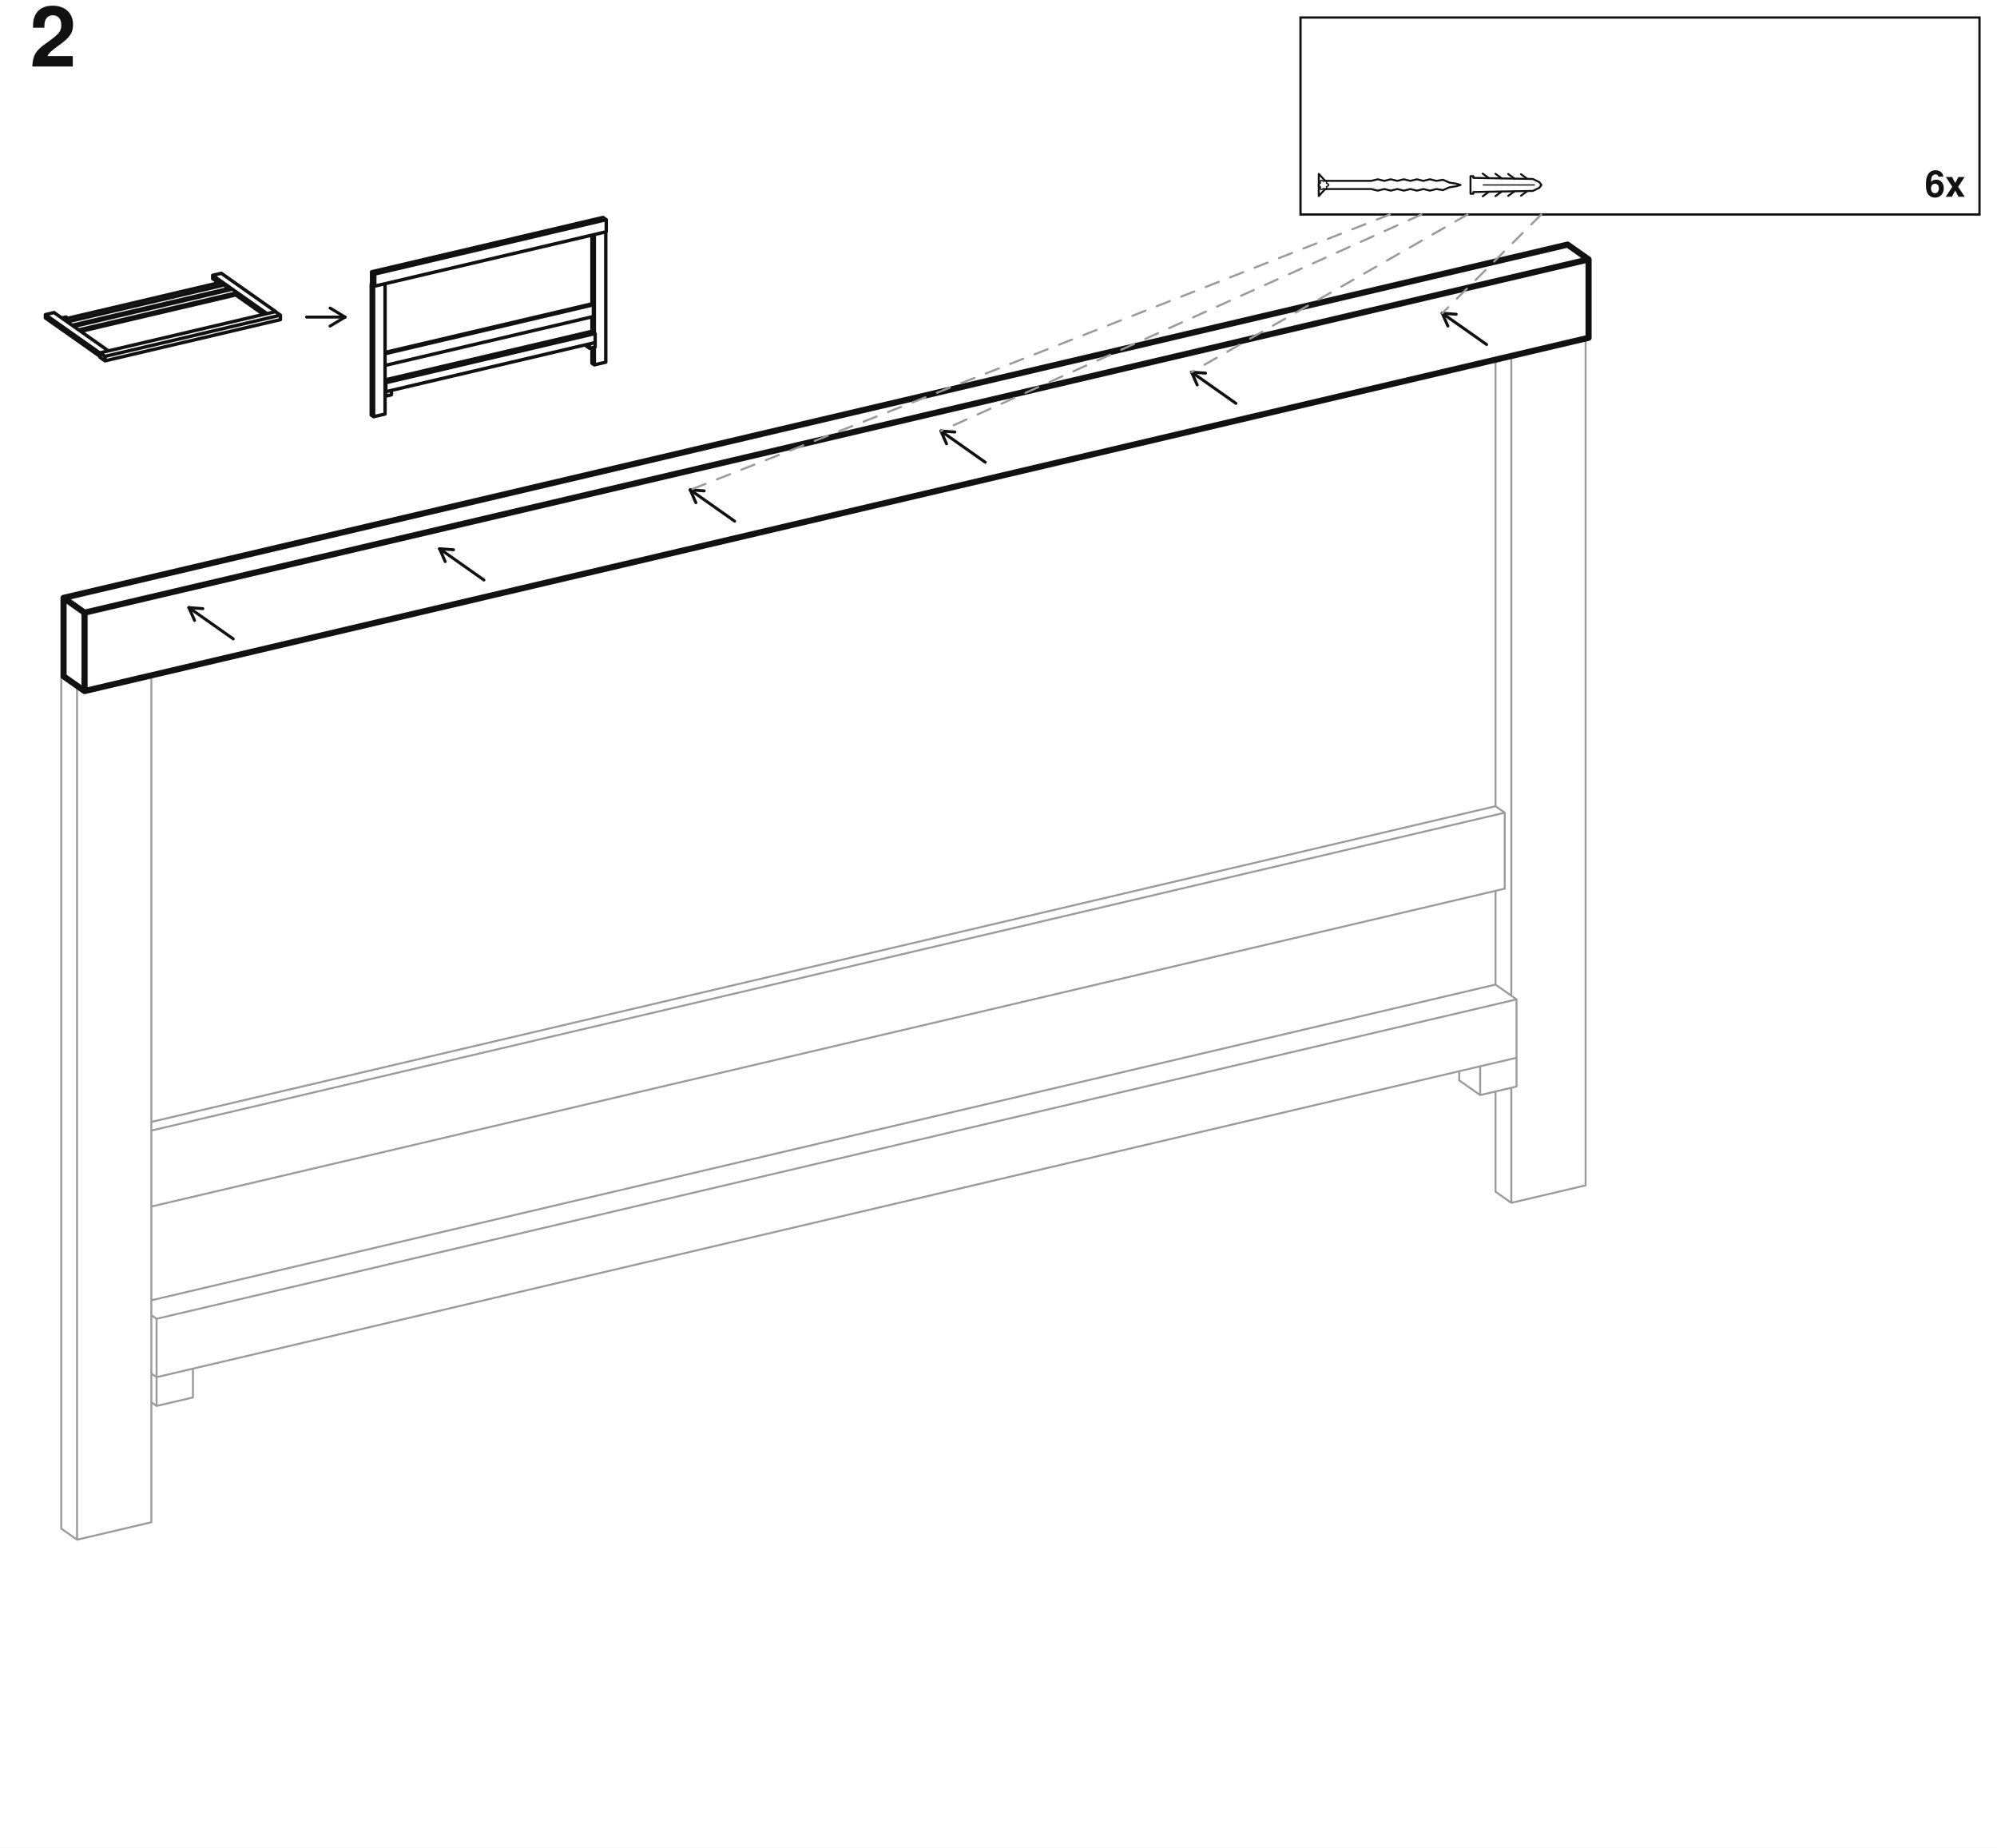
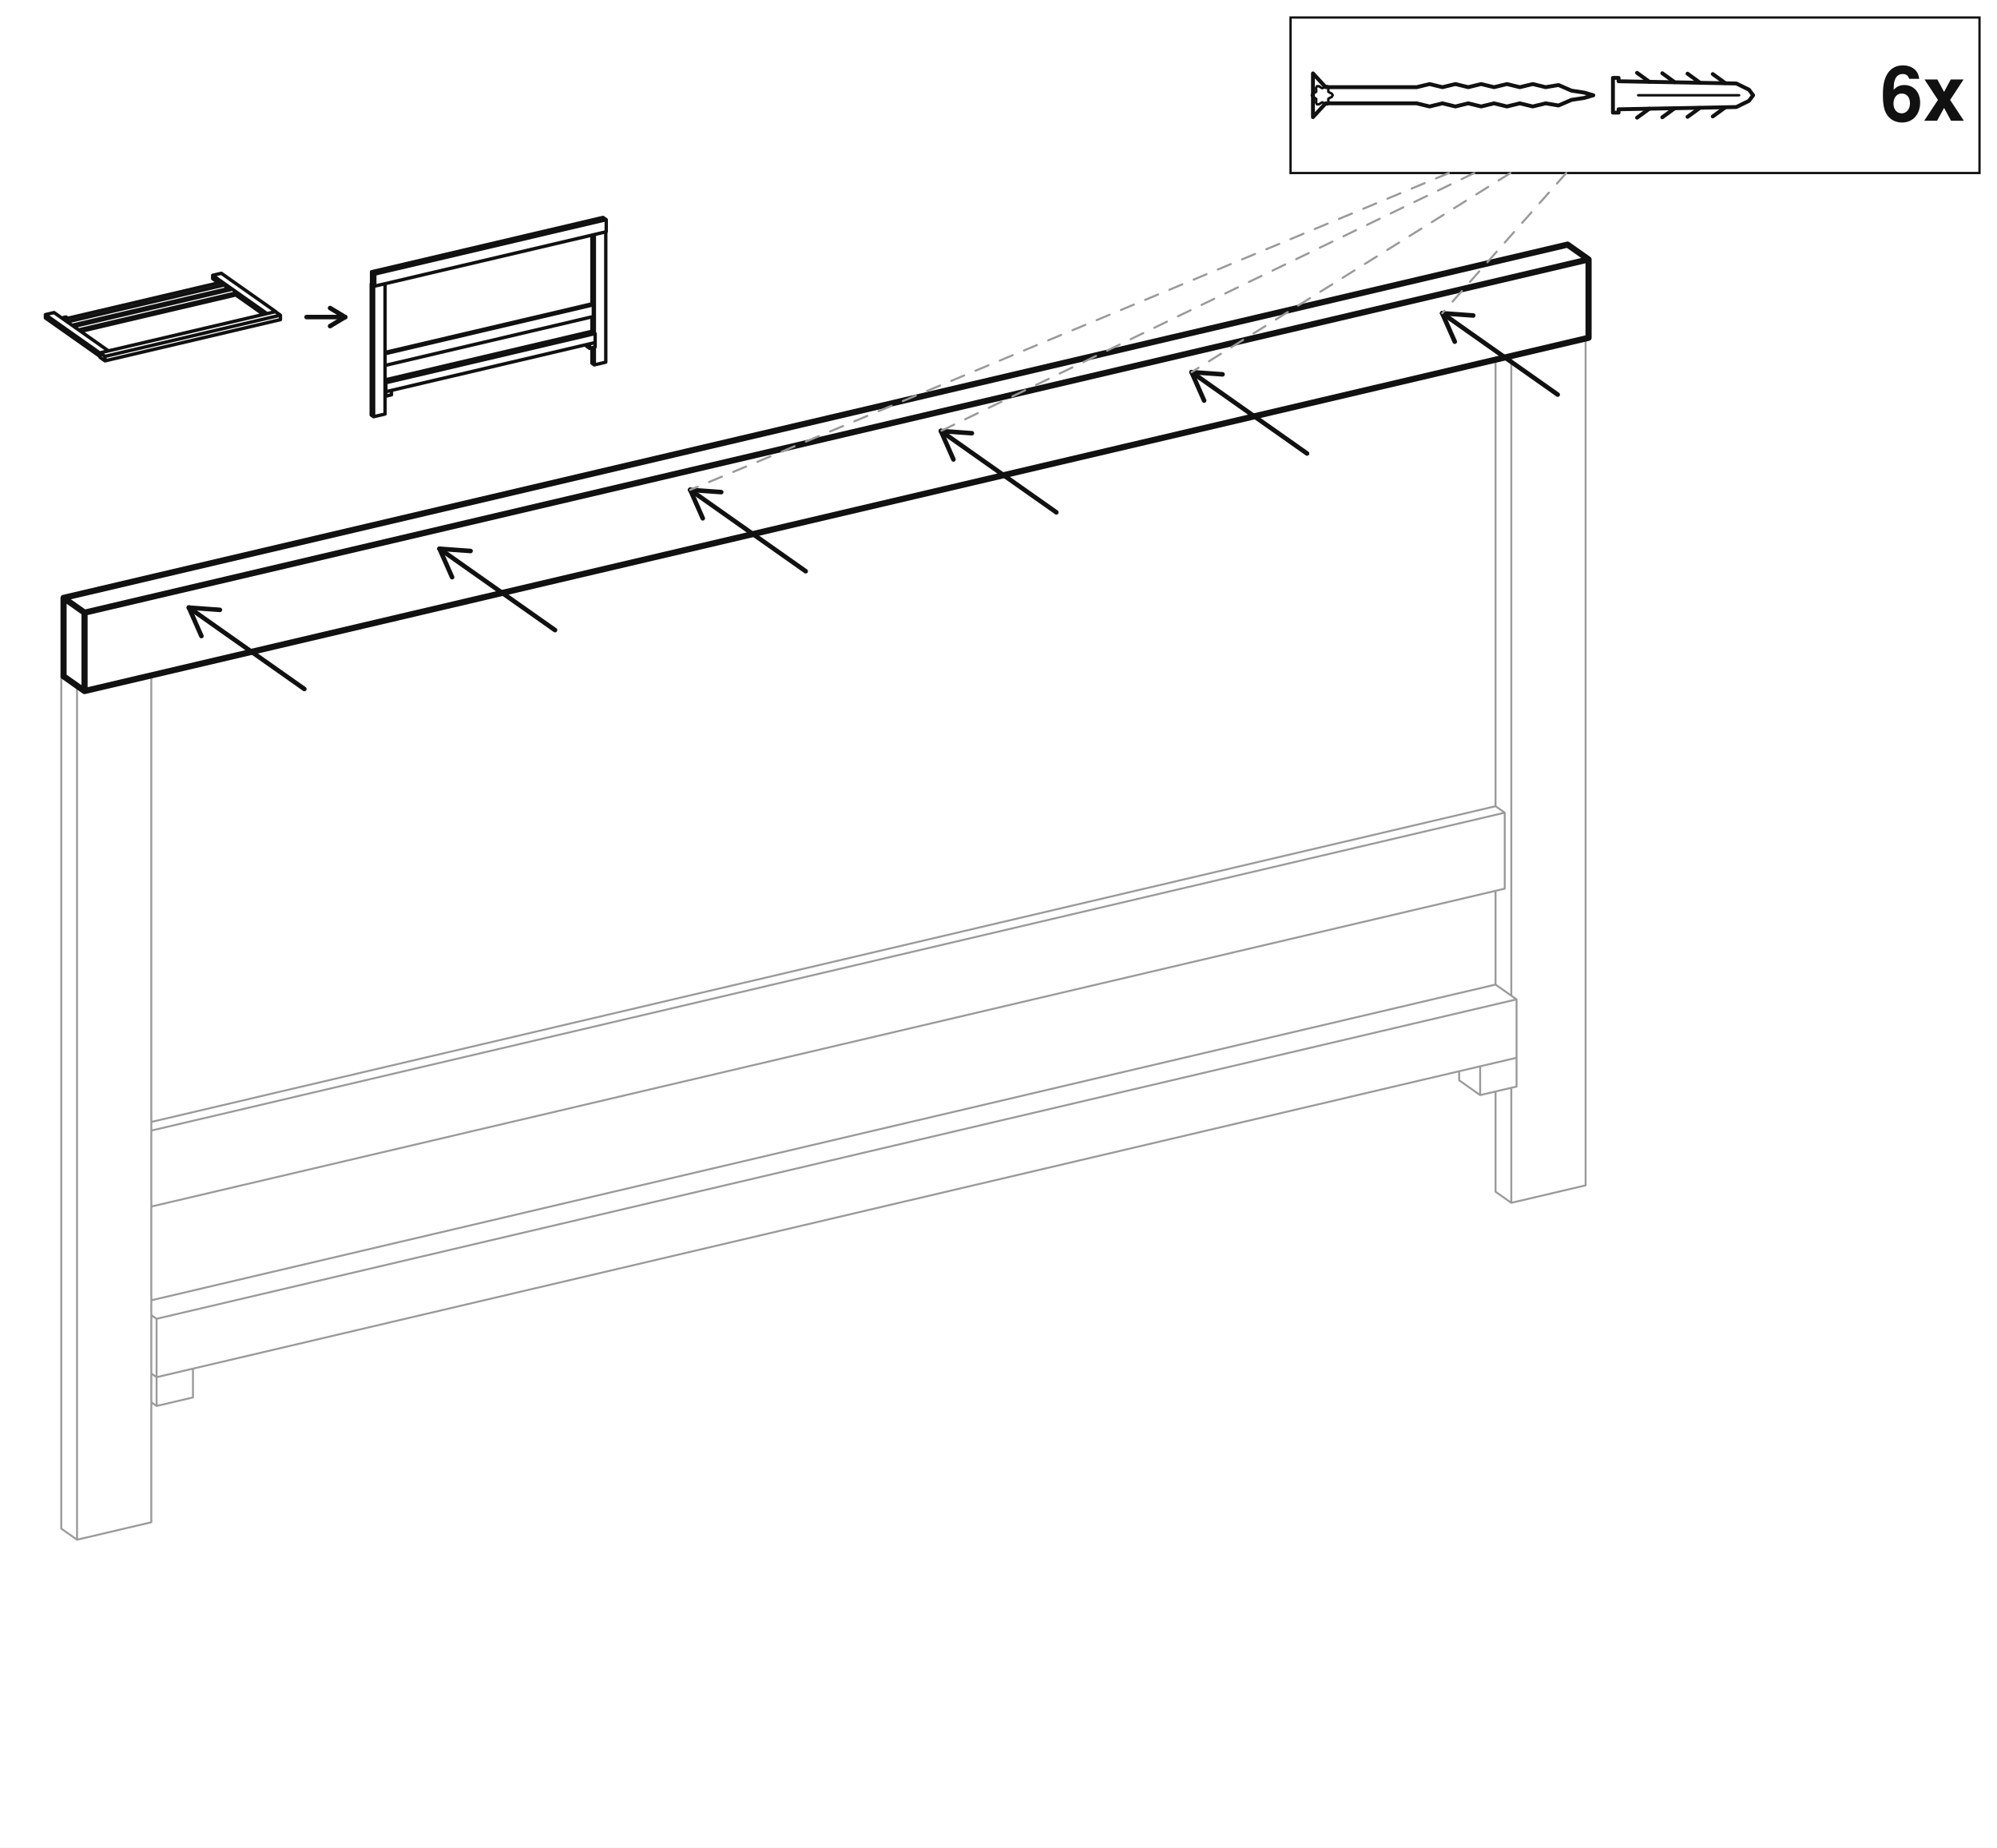
<svg xmlns="http://www.w3.org/2000/svg" viewBox="-1140.7 -914.31 2281.39 2110.41">
  <rect x="-1140.7" y="-914.31" width="2281.39" height="2110.41" fill="#ffffff" />
  <path d="M567.82,210.25 L591.82,227.15 M591.82,293.84 L591.82,227.15 M-967.82,587.77 L-961.82,592 M-961.82,658.69 L-961.82,592 M-967.82,654.46 L-961.82,658.69 M567.82,210.25 L-967.82,570.86 M591.82,293.84 L-961.82,658.69 M591.82,227.15 L-961.82,592 M591.82,326.73 L591.82,293.84 M526.26,319.58 L526.26,309.24 M550.26,336.49 L550.26,303.6 M526.26,319.58 L550.26,336.49 M591.82,326.73 L550.26,336.49 M591.82,293.84 L550.26,303.6 M-920.26,681.81 L-920.26,648.92 M-967.82,654.46 L-961.82,658.69 M-961.82,691.57 L-961.82,658.69 M-967.82,687.35 L-961.82,691.57 M-920.26,681.81 L-961.82,691.57 M-920.26,648.92 L-961.82,658.69 M670.7,439.6 L670.7,-527.69 M567.82,446.85 L567.82,332.37 M567.82,210.25 L567.82,103.17 M567.82,6.53 L567.82,-503.53 M585.82,459.53 L585.82,328.14 M585.82,222.93 L585.82,-507.76 M567.82,446.85 L585.82,459.53 M670.7,439.6 L585.82,459.53 M-967.82,824.38 L-967.82,-142.91 M-1070.7,831.63 L-1070.7,-141.3 M-1070.7,-141.3 L-1052.7,-128.62 M-1052.7,844.31 L-1052.7,-128.62 M-1070.7,831.63 L-1052.7,844.31 M-1068.1,-141.91 L-1070.7,-141.3 M-967.82,824.38 L-1052.7,844.31 M-1050.1,-129.23 L-1052.7,-128.62 M567.82,6.53 L578.32,13.92 M578.32,100.71 L578.32,13.92 M567.82,6.53 L-967.82,367.14 M578.32,100.71 L-967.82,463.79 M578.32,13.92 L-967.82,377" fill="none" stroke="#9a9a9a" stroke-width="2.2" stroke-linecap="round" stroke-linejoin="round" />
+   <path d="M650.1,-634.92 L674.1,-618.01 M674.1,-528.48 L674.1,-618.01 M-1068.1,-141.91 L-1068.1,-231.44 M-1068.1,-231.44 L-1044.1,-214.53 M-1044.1,-125 L-1044.1,-214.53 M-1068.1,-141.91 L-1044.1,-125 M650.1,-634.92 L-1068.1,-231.44 M674.1,-528.48 L-1044.1,-125 M674.1,-618.01 L-1044.1,-214.53" fill="none" stroke="#111111" stroke-width="3.15" stroke-linecap="round" stroke-linejoin="round" stroke-dasharray="26 20" />
  <path d="M650.1,-634.92 L674.1,-618.01 M674.1,-528.48 L674.1,-618.01 M-1068.1,-141.91 L-1068.1,-231.44 M-1068.1,-231.44 L-1044.1,-214.53 M-1044.1,-125 L-1044.1,-214.53 M-1068.1,-141.91 L-1044.1,-125 M650.1,-634.92 L-1068.1,-231.44 M674.1,-528.48 L-1044.1,-125 M674.1,-618.01 L-1044.1,-214.53" fill="none" stroke="#111111" stroke-width="7" stroke-linecap="round" stroke-linejoin="round" />
-   <text x="-1106.7" y="-838.31" font-family="Helvetica, Arial, sans-serif" font-size="96" font-weight="bold" text-anchor="start" fill="#111111">2</text>
-   <rect x="345.02" y="-894.31" width="775.67" height="225" rx="0" fill="#ffffff" stroke="#111111" stroke-width="2.6" />
-   <svg x="361.02" y="-727.36" width="264.06" height="48.6" viewBox="0 0 652 120" preserveAspectRatio="xMidYMid meet">
+   <rect x="333.62" y="-894.31" width="787.08" height="177.61" rx="0" fill="#ffffff" stroke="#111111" stroke-width="2.6" />
+   <svg x="349.62" y="-853.55" width="522.1" height="96.09" viewBox="0 0 652 120" preserveAspectRatio="xMidYMid meet">
    <g fill="none" stroke="#111" stroke-width="5.5" stroke-linecap="round" stroke-linejoin="round">
      <g transform="scale(4) translate(3 15)" stroke-width="1.38">
        <path d="M 0 -7.8 L 4.53 -2.88 L 36.99 -2.88 L 36.99 -2.88 L 41.59 -4 L 46.19 -2.88 L 50.79 -4 L 55.39 -2.88 L 59.99 -4 L 64.59 -2.88 L 69.19 -4 L 73.79 -2.88 L 78.39 -4 L 82.99 -2.88 L 87.59 -3.65 L 92.19 -1.65 L 96.79 -0.94 L 100 0 L 100 0 L 100 0 L 96.79 0.94 L 92.19 1.65 L 87.59 3.65 L 82.99 2.88 L 78.39 4 L 73.79 2.88 L 69.19 4 L 64.59 2.88 L 59.99 4 L 55.39 2.88 L 50.79 4 L 46.19 2.88 L 41.59 4 L 36.99 2.88 L 36.99 2.88 L 4.53 2.88 L 0 7.8 Z" />
        <path d="M 7.06 0 L 6.7 0.6 L 5.96 0.96 L 5.48 1.25 L 5.47 1.8 L 5.53 2.63 L 5.19 3.24 L 4.49 3.23 L 3.81 2.77 L 3.32 2.5 L 2.83 2.77 L 2.15 3.23 L 1.45 3.24 L 1.11 2.63 L 1.17 1.8 L 1.16 1.25 L 0.68 0.96 L -0.06 0.6 L -0.42 0 L -0.06 -0.6 L 0.68 -0.96 L 1.16 -1.25 L 1.17 -1.8 L 1.11 -2.63 L 1.45 -3.24 L 2.15 -3.23 L 2.83 -2.77 L 3.32 -2.5 L 3.81 -2.77 L 4.49 -3.23 L 5.19 -3.24 L 5.53 -2.63 L 5.47 -1.8 L 5.48 -1.25 L 5.96 -0.96 L 6.7 -0.6 Z" stroke-width="0.88" />
        <path d="M 107 -6.2 L 109 -6.2 L 109 -5 L 151 -4.2 L 155.5 -2 L 157 0 L 155.5 2 L 151 4.2 L 109 5 L 109 6.2 L 107 6.2 Z" />
        <path d="M 120 -4.79 L 115.6 -7.99" />
        <path d="M 120 4.79 L 115.6 7.99" />
        <path d="M 129 -4.65 L 124.6 -7.85" />
        <path d="M 129 4.65 L 124.6 7.85" />
        <path d="M 138 -4.5 L 133.6 -7.7" />
        <path d="M 138 4.5 L 133.6 7.7" />
        <path d="M 147 -4.36 L 142.6 -7.56" />
        <path d="M 147 4.36 L 142.6 7.56" />
        <line x1="116" y1="0" x2="152" y2="0" stroke-width="0.88" />
      </g>
    </g>
  </svg>
-   <text x="1104.7" y="-689.56" font-family="Helvetica, Arial, sans-serif" font-size="41.85" font-weight="bold" text-anchor="end" fill="#111111">6x</text>
-   <path d="M557.6,-520.82 L506.91,-556.53" fill="none" stroke="#111111" stroke-width="3.4" stroke-linecap="round" />
-   <path d="M506.91,-556.53 L513.37,-541.89" fill="none" stroke="#111111" stroke-width="3.4" stroke-linecap="round" />
-   <path d="M506.91,-556.53 L522.87,-555.38" fill="none" stroke="#111111" stroke-width="3.4" stroke-linecap="round" />
-   <path d="M271.23,-453.58 L220.55,-489.28" fill="none" stroke="#111111" stroke-width="3.4" stroke-linecap="round" />
-   <path d="M220.55,-489.28 L227.01,-474.65" fill="none" stroke="#111111" stroke-width="3.4" stroke-linecap="round" />
-   <path d="M220.55,-489.28 L236.51,-488.13" fill="none" stroke="#111111" stroke-width="3.4" stroke-linecap="round" />
-   <path d="M-15.13,-386.33 L-65.82,-422.04" fill="none" stroke="#111111" stroke-width="3.4" stroke-linecap="round" />
-   <path d="M-65.82,-422.04 L-59.36,-407.4" fill="none" stroke="#111111" stroke-width="3.4" stroke-linecap="round" />
-   <path d="M-65.82,-422.04 L-49.86,-420.88" fill="none" stroke="#111111" stroke-width="3.4" stroke-linecap="round" />
-   <path d="M-301.5,-319.08 L-352.18,-354.79" fill="none" stroke="#111111" stroke-width="3.4" stroke-linecap="round" />
-   <path d="M-352.18,-354.79 L-345.72,-340.15" fill="none" stroke="#111111" stroke-width="3.4" stroke-linecap="round" />
-   <path d="M-352.18,-354.79 L-336.22,-353.64" fill="none" stroke="#111111" stroke-width="3.4" stroke-linecap="round" />
-   <path d="M-587.86,-251.84 L-638.55,-287.54" fill="none" stroke="#111111" stroke-width="3.4" stroke-linecap="round" />
-   <path d="M-638.55,-287.54 L-632.09,-272.9" fill="none" stroke="#111111" stroke-width="3.4" stroke-linecap="round" />
-   <path d="M-638.55,-287.54 L-622.59,-286.39" fill="none" stroke="#111111" stroke-width="3.4" stroke-linecap="round" />
-   <path d="M-874.23,-184.59 L-924.91,-220.3" fill="none" stroke="#111111" stroke-width="3.4" stroke-linecap="round" />
-   <path d="M-924.91,-220.3 L-918.46,-205.66" fill="none" stroke="#111111" stroke-width="3.4" stroke-linecap="round" />
-   <path d="M-924.91,-220.3 L-908.96,-219.14" fill="none" stroke="#111111" stroke-width="3.4" stroke-linecap="round" />
-   <path d="M620.02,-669.31 L506.91,-556.53" fill="none" stroke="#9a9a9a" stroke-width="2.4" stroke-linecap="round" stroke-dasharray="16 14" />
-   <path d="M535.83,-669.31 L220.55,-489.28" fill="none" stroke="#9a9a9a" stroke-width="2.4" stroke-linecap="round" stroke-dasharray="16 14" />
-   <path d="M483.11,-669.31 L-65.82,-422.04" fill="none" stroke="#9a9a9a" stroke-width="2.4" stroke-linecap="round" stroke-dasharray="16 14" />
-   <path d="M447,-669.31 L-352.18,-354.79" fill="none" stroke="#9a9a9a" stroke-width="2.4" stroke-linecap="round" stroke-dasharray="16 14" />
+   <text x="1104.7" y="-776.38" font-family="Helvetica, Arial, sans-serif" font-size="87.37" font-weight="bold" text-anchor="end" fill="#111111">6x</text>
+   <path d="M638.83,-463.6 L506.91,-556.53" fill="none" stroke="#111111" stroke-width="5.2" stroke-linecap="round" />
+   <path d="M506.91,-556.53 L521.24,-524.05" fill="none" stroke="#111111" stroke-width="5.2" stroke-linecap="round" />
+   <path d="M506.91,-556.53 L542.32,-553.97" fill="none" stroke="#111111" stroke-width="5.2" stroke-linecap="round" />
+   <path d="M352.47,-396.35 L220.55,-489.28" fill="none" stroke="#111111" stroke-width="5.2" stroke-linecap="round" />
+   <path d="M220.55,-489.28 L234.88,-456.8" fill="none" stroke="#111111" stroke-width="5.2" stroke-linecap="round" />
+   <path d="M220.55,-489.28 L255.96,-486.73" fill="none" stroke="#111111" stroke-width="5.2" stroke-linecap="round" />
+   <path d="M66.1,-329.1 L-65.82,-422.04" fill="none" stroke="#111111" stroke-width="5.2" stroke-linecap="round" />
+   <path d="M-65.82,-422.04 L-51.49,-389.56" fill="none" stroke="#111111" stroke-width="5.2" stroke-linecap="round" />
+   <path d="M-65.82,-422.04 L-30.41,-419.48" fill="none" stroke="#111111" stroke-width="5.2" stroke-linecap="round" />
+   <path d="M-220.27,-261.86 L-352.18,-354.79" fill="none" stroke="#111111" stroke-width="5.2" stroke-linecap="round" />
+   <path d="M-352.18,-354.79 L-337.85,-322.31" fill="none" stroke="#111111" stroke-width="5.2" stroke-linecap="round" />
+   <path d="M-352.18,-354.79 L-316.77,-352.23" fill="none" stroke="#111111" stroke-width="5.2" stroke-linecap="round" />
+   <path d="M-506.63,-194.61 L-638.55,-287.54" fill="none" stroke="#111111" stroke-width="5.2" stroke-linecap="round" />
+   <path d="M-638.55,-287.54 L-624.22,-255.06" fill="none" stroke="#111111" stroke-width="5.2" stroke-linecap="round" />
+   <path d="M-638.55,-287.54 L-603.14,-284.98" fill="none" stroke="#111111" stroke-width="5.2" stroke-linecap="round" />
+   <path d="M-793,-127.36 L-924.91,-220.3" fill="none" stroke="#111111" stroke-width="5.2" stroke-linecap="round" />
+   <path d="M-924.91,-220.3 L-910.59,-187.82" fill="none" stroke="#111111" stroke-width="5.2" stroke-linecap="round" />
+   <path d="M-924.91,-220.3 L-889.51,-217.74" fill="none" stroke="#111111" stroke-width="5.2" stroke-linecap="round" />
+   <path d="M648.6,-716.7 L506.91,-556.53" fill="none" stroke="#9a9a9a" stroke-width="2.4" stroke-linecap="round" stroke-dasharray="16 14" />
+   <path d="M584.88,-716.7 L220.55,-489.28" fill="none" stroke="#9a9a9a" stroke-width="2.4" stroke-linecap="round" stroke-dasharray="16 14" />
+   <path d="M543.51,-716.7 L-65.82,-422.04" fill="none" stroke="#9a9a9a" stroke-width="2.4" stroke-linecap="round" stroke-dasharray="16 14" />
+   <path d="M514.49,-716.7 L-352.18,-354.79" fill="none" stroke="#9a9a9a" stroke-width="2.4" stroke-linecap="round" stroke-dasharray="16 14" />
  <path d="M-886.91,-592.21 L-882.65,-589.21 M-882.65,-589.21 L-882.65,-584.09 M-1068.1,-549.66 L-1063.84,-546.66 M-886.91,-592.21 L-1068.1,-549.66 M-882.65,-589.21 L-1063.84,-546.66 M-882.65,-584.09 L-1058.4,-542.82 M-889.01,-593.68 L-886.91,-592.21 M-893.85,-592.55 L-891.75,-591.07 M-893.85,-592.55 L-893.85,-590.57 M-889.01,-593.68 L-893.85,-592.55 M-886.91,-592.21 L-891.75,-591.07 M-1065.35,-552.27 L-1063.25,-550.79 M-1070.2,-551.14 L-1068.1,-549.66 M-1065.35,-552.27 L-1070.2,-551.14 M-1063.25,-550.79 L-1068.1,-549.66 M-887.85,-602.17 L-825.75,-558.42 M-825.75,-558.42 L-825.75,-558.14 M-897.75,-599.85 L-835.65,-556.1 M-897.75,-596.01 L-893.09,-592.73 M-882.65,-585.37 L-879.27,-582.99 M-871.35,-577.41 L-839.73,-555.14 M-897.75,-599.85 L-897.75,-596.01 M-887.85,-602.17 L-897.75,-599.85 M-825.75,-558.42 L-835.65,-556.1 M-1078.94,-557.3 L-1016.84,-513.55 M-1088.84,-554.97 L-1026.74,-511.22 M-1026.74,-511.22 L-1026.74,-507.39 M-1088.84,-551.14 L-1026.74,-507.39 M-1088.84,-554.97 L-1088.84,-551.14 M-1078.94,-557.3 L-1088.84,-554.97 M-1016.84,-513.55 L-1026.74,-511.22 M-1026.44,-507.46 L-1026.74,-507.39 M-875.19,-583.95 L-869.65,-580.05 M-869.65,-580.05 L-869.65,-577.81 M-1056.38,-541.4 L-1050.84,-537.5 M-875.19,-583.95 L-1056.38,-541.4 M-869.65,-580.05 L-1050.84,-537.5 M-869.65,-577.81 L-1048.45,-535.82 M-826.06,-558.35 L-820.34,-554.32 M-820.34,-554.32 L-820.34,-549.21 M-1026.44,-511.29 L-1020.72,-507.27 M-1020.72,-507.27 L-1020.72,-502.15 M-1026.44,-506.18 L-1020.72,-502.15 M-1026.44,-511.29 L-1026.44,-506.18 M-826.06,-558.35 L-1026.44,-511.29 M-820.34,-554.32 L-1020.72,-507.27 M-820.34,-549.21 L-1020.72,-502.15" fill="none" stroke="#111111" stroke-width="3.85" stroke-linecap="round" stroke-linejoin="round" />
  <path d="M-464.49,-535.92 L-460.79,-533.32 M-460.79,-523.06 L-460.79,-533.32 M-700.8,-477.82 L-699.88,-477.17 M-699.88,-466.91 L-699.88,-477.17 M-700.8,-467.56 L-699.88,-466.91 M-464.49,-535.92 L-700.8,-480.43 M-460.79,-523.06 L-699.88,-466.91 M-460.79,-533.32 L-699.88,-477.17 M-460.79,-517.99 L-460.79,-523.06 M-470.88,-519.09 L-470.88,-520.69 M-467.19,-516.49 L-467.19,-521.55 M-470.88,-519.09 L-467.19,-516.49 M-460.79,-517.99 L-467.19,-516.49 M-460.79,-523.06 L-467.19,-521.55 M-693.48,-463.35 L-693.48,-468.41 M-700.8,-467.56 L-699.88,-466.91 M-699.88,-461.85 L-699.88,-466.91 M-700.8,-462.5 L-699.88,-461.85 M-693.48,-463.35 L-699.88,-461.85 M-693.48,-468.41 L-699.88,-466.91 M-448.66,-500.62 L-448.66,-649.48 M-464.49,-499.51 L-464.49,-517.13 M-464.49,-535.92 L-464.49,-552.4 M-464.49,-567.27 L-464.49,-645.76 M-461.72,-497.56 L-461.72,-517.78 M-461.72,-533.97 L-461.72,-646.41 M-464.49,-499.51 L-461.72,-497.56 M-448.66,-500.62 L-461.72,-497.56 M-700.8,-441.41 L-700.8,-590.27 M-716.63,-440.3 L-716.63,-590.02 M-716.63,-590.02 L-713.86,-588.07 M-713.86,-438.35 L-713.86,-588.07 M-716.63,-440.3 L-713.86,-438.35 M-716.23,-590.11 L-716.63,-590.02 M-700.8,-441.41 L-713.86,-438.35 M-713.46,-588.16 L-713.86,-588.07 M-464.49,-567.27 L-462.87,-566.13 M-462.87,-552.78 L-462.87,-566.13 M-464.49,-567.27 L-700.8,-511.78 M-462.87,-552.78 L-700.8,-496.9 M-462.87,-566.13 L-700.8,-510.26 M-451.83,-665.98 L-448.13,-663.38 M-448.13,-649.6 L-448.13,-663.38 M-716.23,-590.11 L-716.23,-603.89 M-716.23,-603.89 L-712.54,-601.29 M-712.54,-587.51 L-712.54,-601.29 M-716.23,-590.11 L-712.54,-587.51 M-451.83,-665.98 L-716.23,-603.89 M-448.13,-649.6 L-712.54,-587.51 M-448.13,-663.38 L-712.54,-601.29" fill="none" stroke="#111111" stroke-width="3.85" stroke-linecap="round" stroke-linejoin="round" />
-   <path d="M-790.49,-552.16 L-746.49,-552.16" fill="none" stroke="#111111" stroke-width="3.4" stroke-linecap="round" />
-   <path d="M-746.49,-552.16 L-763.62,-562.47" fill="none" stroke="#111111" stroke-width="3.4" stroke-linecap="round" />
-   <path d="M-746.49,-552.16 L-763.62,-541.85" fill="none" stroke="#111111" stroke-width="3.4" stroke-linecap="round" />
+   <path d="M-790.49,-552.16 L-746.49,-552.16" fill="none" stroke="#111111" stroke-width="5.2" stroke-linecap="round" />
+   <path d="M-746.49,-552.16 L-763.62,-562.47" fill="none" stroke="#111111" stroke-width="5.2" stroke-linecap="round" />
+   <path d="M-746.49,-552.16 L-763.62,-541.85" fill="none" stroke="#111111" stroke-width="5.2" stroke-linecap="round" />
</svg>
